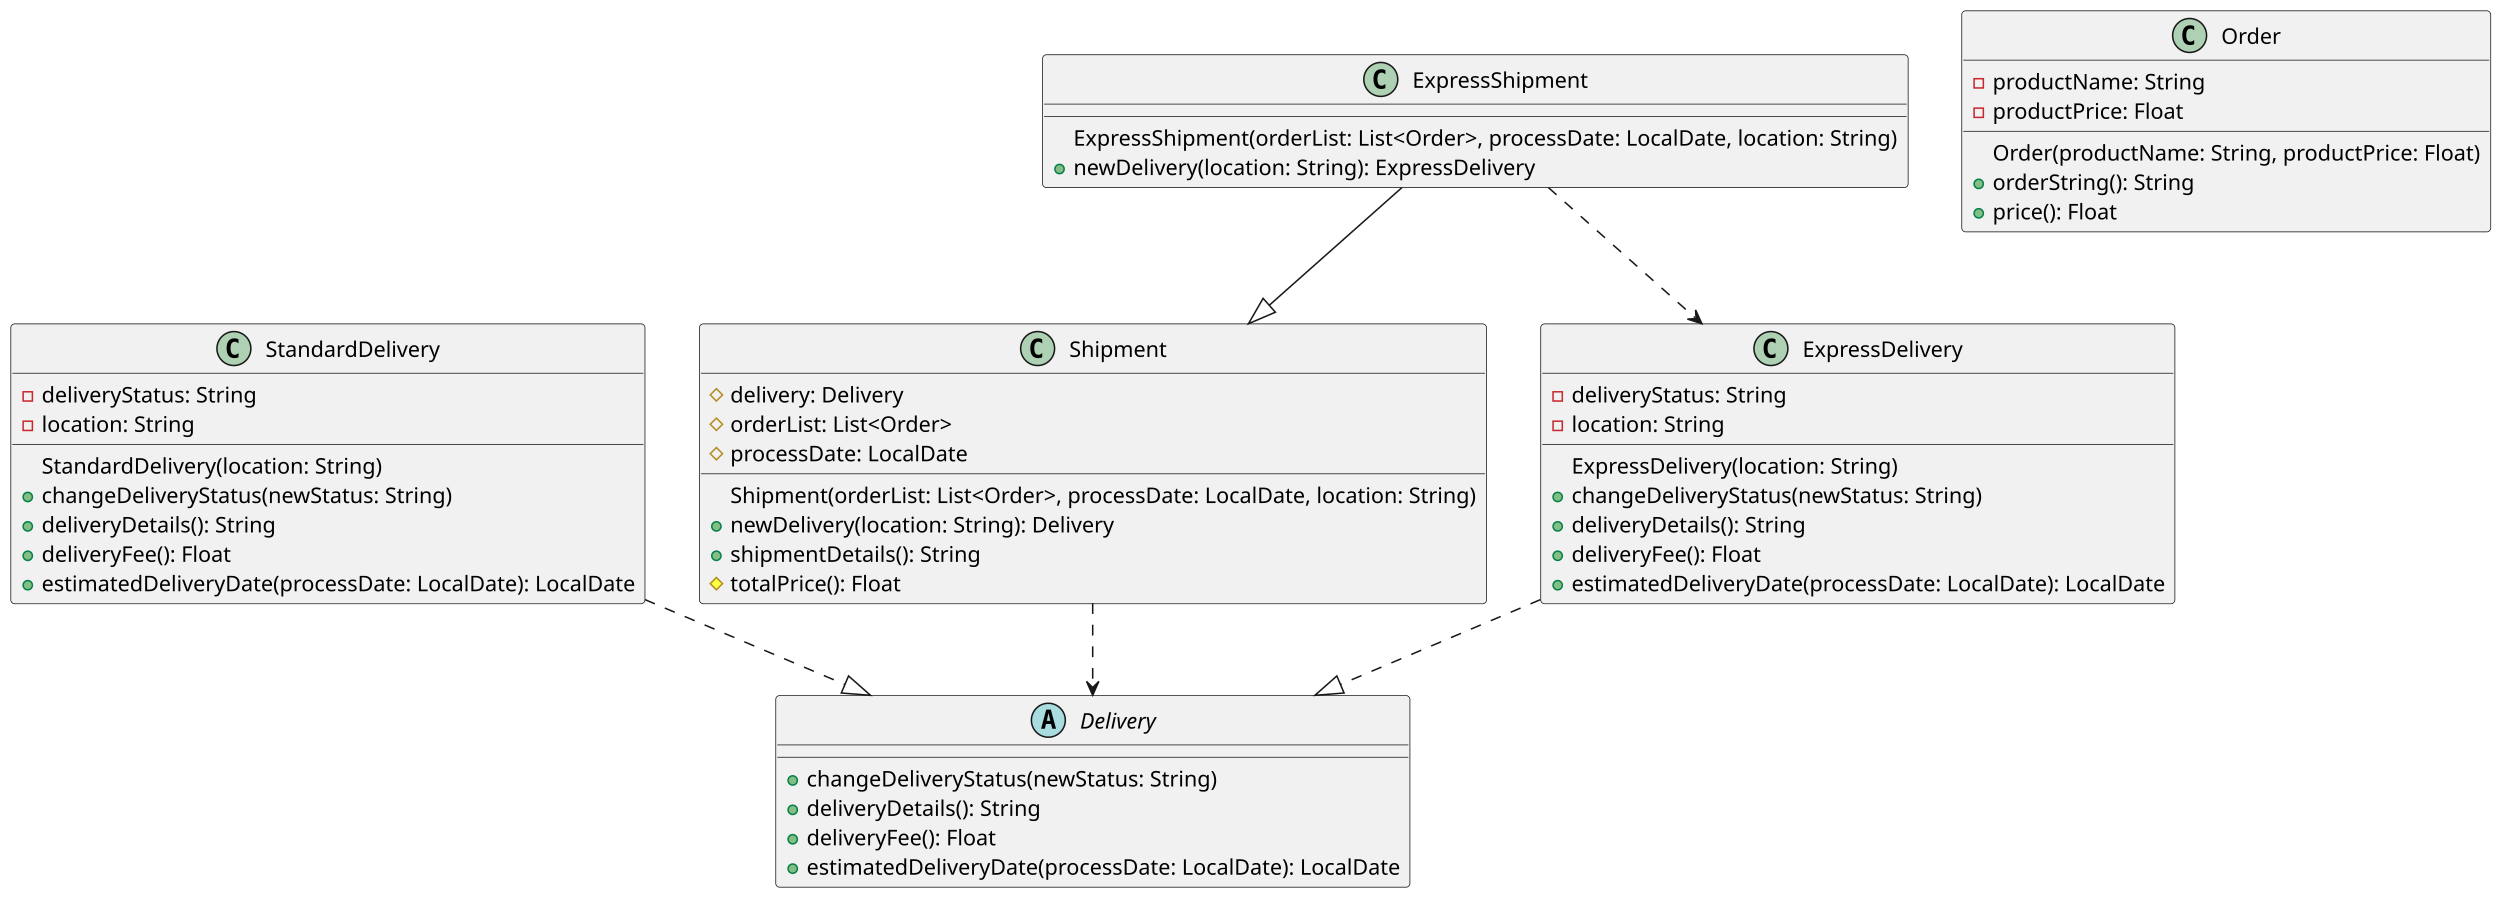
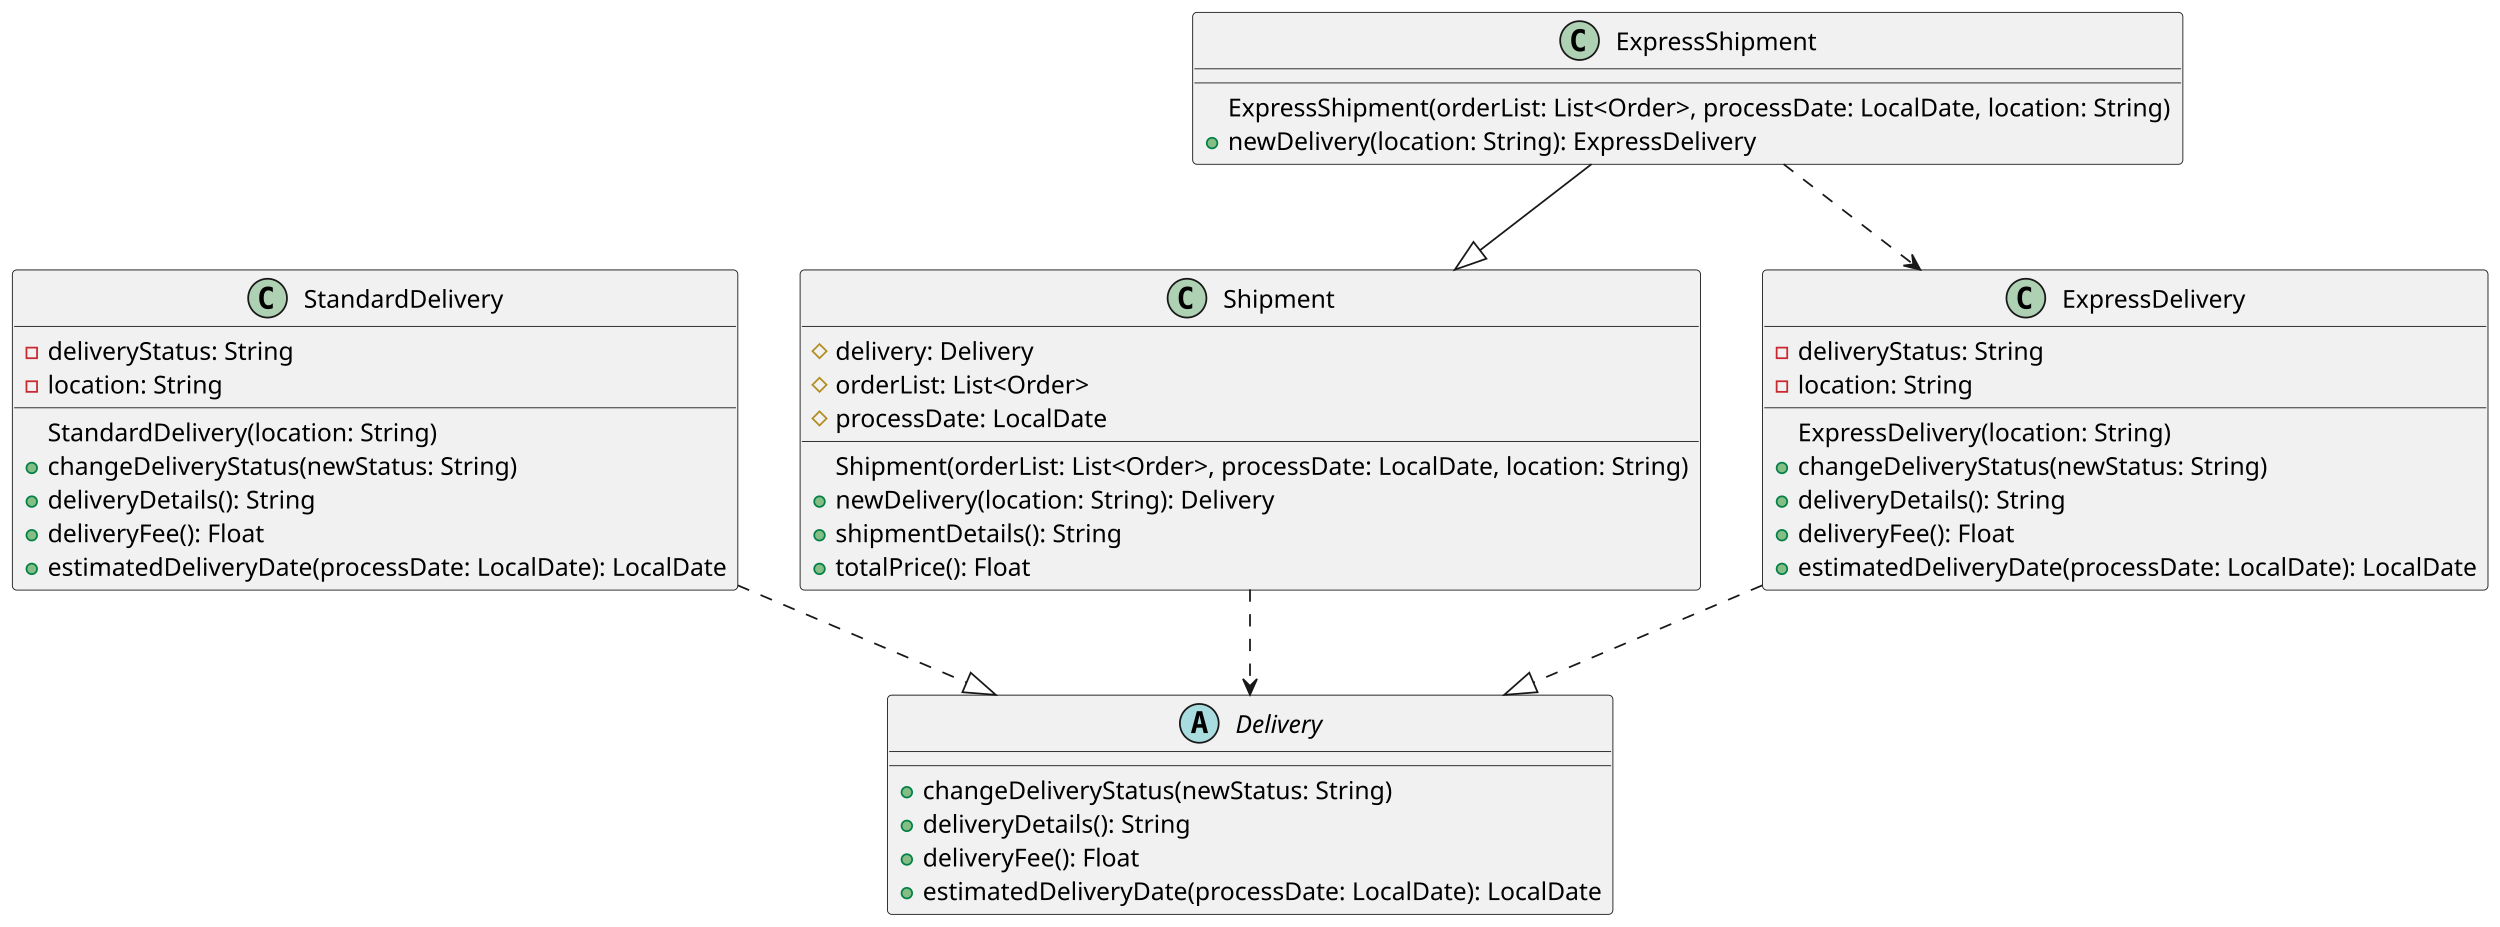
- <svg xmlns="http://www.w3.org/2000/svg" contentStyleType="text/css" data-diagram-type="CLASS" height="582px" preserveAspectRatio="none" style="width:1621px;height:582px;background:#FFFFFF;" version="1.1" viewBox="0 0 1621 582" width="1621px" zoomAndPan="magnify">
+ <svg xmlns="http://www.w3.org/2000/svg" contentStyleType="text/css" data-diagram-type="CLASS" height="525px" preserveAspectRatio="none" style="width:1417px;height:525px;background:#FFFFFF;" version="1.1" viewBox="0 0 1417 525" width="1417px" zoomAndPan="magnify">
  <defs />
  <g>
    <g class="entity" data-entity="Delivery" data-source-line="1" data-uid="ent0002" id="entity_Delivery">
-       <rect fill="#F1F1F1" height="124.272" rx="2.5" ry="2.5" style="stroke:#181818;stroke-width:0.5;" width="411.195" x="503" y="451" />
-       <ellipse cx="679.756" cy="467" fill="#A9DCDF" rx="11" ry="11" style="stroke:#181818;stroke-width:1;" />
-       <path d="M679.866,462.344 L678.71,467.422 L681.038,467.422 L679.866,462.344 Z M678.381,460.109 L681.366,460.109 L684.725,472.5 L682.272,472.5 L681.506,469.438 L678.225,469.438 L677.475,472.5 L675.038,472.5 L678.381,460.109 Z " fill="#000000" />
-       <text fill="#000000" font-family="sans-serif" font-size="14" font-style="italic" lengthAdjust="spacing" textLength="49.182" x="700.256" y="472.432">Delivery</text>
-       <line style="stroke:#181818;stroke-width:0.5;" x1="504" x2="913.194" y1="483" y2="483" />
-       <line style="stroke:#181818;stroke-width:0.5;" x1="504" x2="913.194" y1="491" y2="491" />
-       <ellipse cx="514" cy="506.034" fill="#84BE84" rx="3" ry="3" style="stroke:#038048;stroke-width:1;" />
-       <text fill="#000000" font-family="sans-serif" font-size="14" lengthAdjust="spacing" textLength="266.405" x="523" y="509.966">changeDeliveryStatus(newStatus: String)</text>
-       <ellipse cx="514" cy="525.102" fill="#84BE84" rx="3" ry="3" style="stroke:#038048;stroke-width:1;" />
-       <text fill="#000000" font-family="sans-serif" font-size="14" lengthAdjust="spacing" textLength="151.801" x="523" y="529.034">deliveryDetails(): String</text>
-       <ellipse cx="514" cy="544.17" fill="#84BE84" rx="3" ry="3" style="stroke:#038048;stroke-width:1;" />
-       <text fill="#000000" font-family="sans-serif" font-size="14" lengthAdjust="spacing" textLength="122.766" x="523" y="548.102">deliveryFee(): Float</text>
-       <ellipse cx="514" cy="563.238" fill="#84BE84" rx="3" ry="3" style="stroke:#038048;stroke-width:1;" />
-       <text fill="#000000" font-family="sans-serif" font-size="14" lengthAdjust="spacing" textLength="385.195" x="523" y="567.17">estimatedDeliveryDate(processDate: LocalDate): LocalDate</text>
+       <rect fill="#F1F1F1" height="124.272" rx="2.5" ry="2.5" style="stroke:#181818;stroke-width:0.5;" width="411.195" x="503" y="394" />
+       <ellipse cx="679.756" cy="410" fill="#A9DCDF" rx="11" ry="11" style="stroke:#181818;stroke-width:1;" />
+       <path d="M679.866,405.344 L678.71,410.422 L681.038,410.422 L679.866,405.344 Z M678.381,403.109 L681.366,403.109 L684.725,415.5 L682.272,415.5 L681.506,412.438 L678.225,412.438 L677.475,415.5 L675.038,415.5 L678.381,403.109 Z " fill="#000000" />
+       <text fill="#000000" font-family="sans-serif" font-size="14" font-style="italic" lengthAdjust="spacing" textLength="49.182" x="700.256" y="415.432">Delivery</text>
+       <line style="stroke:#181818;stroke-width:0.5;" x1="504" x2="913.194" y1="426" y2="426" />
+       <line style="stroke:#181818;stroke-width:0.5;" x1="504" x2="913.194" y1="434" y2="434" />
+       <ellipse cx="514" cy="449.034" fill="#84BE84" rx="3" ry="3" style="stroke:#038048;stroke-width:1;" />
+       <text fill="#000000" font-family="sans-serif" font-size="14" lengthAdjust="spacing" textLength="266.405" x="523" y="452.966">changeDeliveryStatus(newStatus: String)</text>
+       <ellipse cx="514" cy="468.102" fill="#84BE84" rx="3" ry="3" style="stroke:#038048;stroke-width:1;" />
+       <text fill="#000000" font-family="sans-serif" font-size="14" lengthAdjust="spacing" textLength="151.801" x="523" y="472.034">deliveryDetails(): String</text>
+       <ellipse cx="514" cy="487.17" fill="#84BE84" rx="3" ry="3" style="stroke:#038048;stroke-width:1;" />
+       <text fill="#000000" font-family="sans-serif" font-size="14" lengthAdjust="spacing" textLength="122.766" x="523" y="491.102">deliveryFee(): Float</text>
+       <ellipse cx="514" cy="506.238" fill="#84BE84" rx="3" ry="3" style="stroke:#038048;stroke-width:1;" />
+       <text fill="#000000" font-family="sans-serif" font-size="14" lengthAdjust="spacing" textLength="385.195" x="523" y="510.17">estimatedDeliveryDate(processDate: LocalDate): LocalDate</text>
    </g>
-     <g class="entity" data-entity="Order" data-source-line="11" data-uid="ent0003" id="entity_Order">
-       <rect fill="#F1F1F1" height="143.34" rx="2.5" ry="2.5" style="stroke:#181818;stroke-width:0.5;" width="342.987" x="1272" y="7" />
-       <ellipse cx="1419.742" cy="23" fill="#ADD1B2" rx="11" ry="11" style="stroke:#181818;stroke-width:1;" />
-       <path d="M1422.71,28.641 Q1422.132,28.938 1421.492,29.078 Q1420.851,29.234 1420.148,29.234 Q1417.648,29.234 1416.32,27.594 Q1415.007,25.938 1415.007,22.812 Q1415.007,19.688 1416.32,18.031 Q1417.648,16.375 1420.148,16.375 Q1420.851,16.375 1421.492,16.531 Q1422.148,16.688 1422.71,16.984 L1422.71,19.703 Q1422.085,19.125 1421.492,18.859 Q1420.898,18.578 1420.273,18.578 Q1418.929,18.578 1418.242,19.656 Q1417.554,20.719 1417.554,22.812 Q1417.554,24.906 1418.242,25.984 Q1418.929,27.047 1420.273,27.047 Q1420.898,27.047 1421.492,26.781 Q1422.085,26.5 1422.71,25.922 L1422.71,28.641 Z " fill="#000000" />
-       <text fill="#000000" font-family="sans-serif" font-size="14" lengthAdjust="spacing" textLength="39.004" x="1440.242" y="28.432">Order</text>
-       <line style="stroke:#181818;stroke-width:0.5;" x1="1273" x2="1613.987" y1="39" y2="39" />
-       <rect fill="none" height="6" style="stroke:#C82930;stroke-width:1;" width="6" x="1280" y="51.034" />
-       <text fill="#000000" font-family="sans-serif" font-size="14" lengthAdjust="spacing" textLength="138.166" x="1292" y="57.966">productName: String</text>
-       <rect fill="none" height="6" style="stroke:#C82930;stroke-width:1;" width="6" x="1280" y="70.102" />
-       <text fill="#000000" font-family="sans-serif" font-size="14" lengthAdjust="spacing" textLength="124.025" x="1292" y="77.034">productPrice: Float</text>
-       <line style="stroke:#181818;stroke-width:0.5;" x1="1273" x2="1613.987" y1="85.136" y2="85.136" />
-       <text fill="#000000" font-family="sans-serif" font-size="14" lengthAdjust="spacing" textLength="316.987" x="1292" y="104.102">Order(productName: String, productPrice: Float)</text>
-       <ellipse cx="1283" cy="119.238" fill="#84BE84" rx="3" ry="3" style="stroke:#038048;stroke-width:1;" />
-       <text fill="#000000" font-family="sans-serif" font-size="14" lengthAdjust="spacing" textLength="131.124" x="1292" y="123.17">orderString(): String</text>
-       <ellipse cx="1283" cy="138.306" fill="#84BE84" rx="3" ry="3" style="stroke:#038048;stroke-width:1;" />
-       <text fill="#000000" font-family="sans-serif" font-size="14" lengthAdjust="spacing" textLength="80.668" x="1292" y="142.238">price(): Float</text>
+     <g class="entity" data-entity="StandardDelivery" data-source-line="11" data-uid="ent0003" id="entity_StandardDelivery">
+       <rect fill="#F1F1F1" height="181.475" rx="2.5" ry="2.5" style="stroke:#181818;stroke-width:0.5;" width="411.195" x="7" y="153" />
+       <ellipse cx="151.661" cy="169" fill="#ADD1B2" rx="11" ry="11" style="stroke:#181818;stroke-width:1;" />
+       <path d="M154.63,174.641 Q154.052,174.938 153.411,175.078 Q152.771,175.234 152.068,175.234 Q149.568,175.234 148.24,173.594 Q146.927,171.938 146.927,168.812 Q146.927,165.688 148.24,164.031 Q149.568,162.375 152.068,162.375 Q152.771,162.375 153.411,162.531 Q154.068,162.688 154.63,162.984 L154.63,165.703 Q154.005,165.125 153.411,164.859 Q152.818,164.578 152.193,164.578 Q150.849,164.578 150.161,165.656 Q149.474,166.719 149.474,168.812 Q149.474,170.906 150.161,171.984 Q150.849,173.047 152.193,173.047 Q152.818,173.047 153.411,172.781 Q154.005,172.5 154.63,171.922 L154.63,174.641 Z " fill="#000000" />
+       <text fill="#000000" font-family="sans-serif" font-size="14" lengthAdjust="spacing" textLength="113.372" x="172.161" y="174.432">StandardDelivery</text>
+       <line style="stroke:#181818;stroke-width:0.5;" x1="8" x2="417.195" y1="185" y2="185" />
+       <rect fill="none" height="6" style="stroke:#C82930;stroke-width:1;" width="6" x="15" y="197.034" />
+       <text fill="#000000" font-family="sans-serif" font-size="14" lengthAdjust="spacing" textLength="139.453" x="27" y="203.966">deliveryStatus: String</text>
+       <rect fill="none" height="6" style="stroke:#C82930;stroke-width:1;" width="6" x="15" y="216.102" />
+       <text fill="#000000" font-family="sans-serif" font-size="14" lengthAdjust="spacing" textLength="99.232" x="27" y="223.034">location: String</text>
+       <line style="stroke:#181818;stroke-width:0.5;" x1="8" x2="417.195" y1="231.136" y2="231.136" />
+       <text fill="#000000" font-family="sans-serif" font-size="14" lengthAdjust="spacing" textLength="221.003" x="27" y="250.102">StandardDelivery(location: String)</text>
+       <ellipse cx="18" cy="265.238" fill="#84BE84" rx="3" ry="3" style="stroke:#038048;stroke-width:1;" />
+       <text fill="#000000" font-family="sans-serif" font-size="14" lengthAdjust="spacing" textLength="266.405" x="27" y="269.17">changeDeliveryStatus(newStatus: String)</text>
+       <ellipse cx="18" cy="284.306" fill="#84BE84" rx="3" ry="3" style="stroke:#038048;stroke-width:1;" />
+       <text fill="#000000" font-family="sans-serif" font-size="14" lengthAdjust="spacing" textLength="151.801" x="27" y="288.238">deliveryDetails(): String</text>
+       <ellipse cx="18" cy="303.373" fill="#84BE84" rx="3" ry="3" style="stroke:#038048;stroke-width:1;" />
+       <text fill="#000000" font-family="sans-serif" font-size="14" lengthAdjust="spacing" textLength="122.766" x="27" y="307.305">deliveryFee(): Float</text>
+       <ellipse cx="18" cy="322.442" fill="#84BE84" rx="3" ry="3" style="stroke:#038048;stroke-width:1;" />
+       <text fill="#000000" font-family="sans-serif" font-size="14" lengthAdjust="spacing" textLength="385.195" x="27" y="326.373">estimatedDeliveryDate(processDate: LocalDate): LocalDate</text>
    </g>
-     <g class="entity" data-entity="StandardDelivery" data-source-line="22" data-uid="ent0004" id="entity_StandardDelivery">
-       <rect fill="#F1F1F1" height="181.475" rx="2.5" ry="2.5" style="stroke:#181818;stroke-width:0.5;" width="411.195" x="7" y="210" />
-       <ellipse cx="151.661" cy="226" fill="#ADD1B2" rx="11" ry="11" style="stroke:#181818;stroke-width:1;" />
-       <path d="M154.63,231.641 Q154.052,231.938 153.411,232.078 Q152.771,232.234 152.068,232.234 Q149.568,232.234 148.24,230.594 Q146.927,228.938 146.927,225.812 Q146.927,222.688 148.24,221.031 Q149.568,219.375 152.068,219.375 Q152.771,219.375 153.411,219.531 Q154.068,219.688 154.63,219.984 L154.63,222.703 Q154.005,222.125 153.411,221.859 Q152.818,221.578 152.193,221.578 Q150.849,221.578 150.161,222.656 Q149.474,223.719 149.474,225.812 Q149.474,227.906 150.161,228.984 Q150.849,230.047 152.193,230.047 Q152.818,230.047 153.411,229.781 Q154.005,229.5 154.63,228.922 L154.63,231.641 Z " fill="#000000" />
-       <text fill="#000000" font-family="sans-serif" font-size="14" lengthAdjust="spacing" textLength="113.372" x="172.161" y="231.432">StandardDelivery</text>
-       <line style="stroke:#181818;stroke-width:0.5;" x1="8" x2="417.195" y1="242" y2="242" />
-       <rect fill="none" height="6" style="stroke:#C82930;stroke-width:1;" width="6" x="15" y="254.034" />
-       <text fill="#000000" font-family="sans-serif" font-size="14" lengthAdjust="spacing" textLength="139.453" x="27" y="260.966">deliveryStatus: String</text>
-       <rect fill="none" height="6" style="stroke:#C82930;stroke-width:1;" width="6" x="15" y="273.102" />
-       <text fill="#000000" font-family="sans-serif" font-size="14" lengthAdjust="spacing" textLength="99.232" x="27" y="280.034">location: String</text>
-       <line style="stroke:#181818;stroke-width:0.5;" x1="8" x2="417.195" y1="288.136" y2="288.136" />
-       <text fill="#000000" font-family="sans-serif" font-size="14" lengthAdjust="spacing" textLength="221.003" x="27" y="307.102">StandardDelivery(location: String)</text>
-       <ellipse cx="18" cy="322.238" fill="#84BE84" rx="3" ry="3" style="stroke:#038048;stroke-width:1;" />
-       <text fill="#000000" font-family="sans-serif" font-size="14" lengthAdjust="spacing" textLength="266.405" x="27" y="326.17">changeDeliveryStatus(newStatus: String)</text>
-       <ellipse cx="18" cy="341.306" fill="#84BE84" rx="3" ry="3" style="stroke:#038048;stroke-width:1;" />
-       <text fill="#000000" font-family="sans-serif" font-size="14" lengthAdjust="spacing" textLength="151.801" x="27" y="345.238">deliveryDetails(): String</text>
-       <ellipse cx="18" cy="360.373" fill="#84BE84" rx="3" ry="3" style="stroke:#038048;stroke-width:1;" />
-       <text fill="#000000" font-family="sans-serif" font-size="14" lengthAdjust="spacing" textLength="122.766" x="27" y="364.305">deliveryFee(): Float</text>
-       <ellipse cx="18" cy="379.442" fill="#84BE84" rx="3" ry="3" style="stroke:#038048;stroke-width:1;" />
-       <text fill="#000000" font-family="sans-serif" font-size="14" lengthAdjust="spacing" textLength="385.195" x="27" y="383.373">estimatedDeliveryDate(processDate: LocalDate): LocalDate</text>
+     <g class="entity" data-entity="Shipment" data-source-line="24" data-uid="ent0005" id="entity_Shipment">
+       <rect fill="#F1F1F1" height="181.475" rx="2.5" ry="2.5" style="stroke:#181818;stroke-width:0.5;" width="510.356" x="453.5" y="153" />
+       <ellipse cx="672.802" cy="169" fill="#ADD1B2" rx="11" ry="11" style="stroke:#181818;stroke-width:1;" />
+       <path d="M675.771,174.641 Q675.193,174.938 674.552,175.078 Q673.912,175.234 673.208,175.234 Q670.708,175.234 669.38,173.594 Q668.068,171.938 668.068,168.812 Q668.068,165.688 669.38,164.031 Q670.708,162.375 673.208,162.375 Q673.912,162.375 674.552,162.531 Q675.208,162.688 675.771,162.984 L675.771,165.703 Q675.146,165.125 674.552,164.859 Q673.958,164.578 673.333,164.578 Q671.99,164.578 671.302,165.656 Q670.615,166.719 670.615,168.812 Q670.615,170.906 671.302,171.984 Q671.99,173.047 673.333,173.047 Q673.958,173.047 674.552,172.781 Q675.146,172.5 675.771,171.922 L675.771,174.641 Z " fill="#000000" />
+       <text fill="#000000" font-family="sans-serif" font-size="14" lengthAdjust="spacing" textLength="63.252" x="693.302" y="174.432">Shipment</text>
+       <line style="stroke:#181818;stroke-width:0.5;" x1="454.5" x2="962.856" y1="185" y2="185" />
+       <polygon fill="none" points="464.5,195.034,468.5,199.034,464.5,203.034,460.5,199.034" style="stroke:#B38D22;stroke-width:1;" />
+       <text fill="#000000" font-family="sans-serif" font-size="14" lengthAdjust="spacing" textLength="112.322" x="473.5" y="203.966">delivery: Delivery</text>
+       <polygon fill="none" points="464.5,214.102,468.5,218.102,464.5,222.102,460.5,218.102" style="stroke:#B38D22;stroke-width:1;" />
+       <text fill="#000000" font-family="sans-serif" font-size="14" lengthAdjust="spacing" textLength="144.368" x="473.5" y="223.034">orderList: List&lt;Order&gt;</text>
+       <polygon fill="none" points="464.5,233.17,468.5,237.17,464.5,241.17,460.5,237.17" style="stroke:#B38D22;stroke-width:1;" />
+       <text fill="#000000" font-family="sans-serif" font-size="14" lengthAdjust="spacing" textLength="154.321" x="473.5" y="242.102">processDate: LocalDate</text>
+       <line style="stroke:#181818;stroke-width:0.5;" x1="454.5" x2="962.856" y1="250.204" y2="250.204" />
+       <text fill="#000000" font-family="sans-serif" font-size="14" lengthAdjust="spacing" textLength="484.356" x="473.5" y="269.17">Shipment(orderList: List&lt;Order&gt;, processDate: LocalDate, location: String)</text>
+       <ellipse cx="464.5" cy="284.306" fill="#84BE84" rx="3" ry="3" style="stroke:#038048;stroke-width:1;" />
+       <text fill="#000000" font-family="sans-serif" font-size="14" lengthAdjust="spacing" textLength="249.115" x="473.5" y="288.238">newDelivery(location: String): Delivery</text>
+       <ellipse cx="464.5" cy="303.373" fill="#84BE84" rx="3" ry="3" style="stroke:#038048;stroke-width:1;" />
+       <text fill="#000000" font-family="sans-serif" font-size="14" lengthAdjust="spacing" textLength="162.413" x="473.5" y="307.305">shipmentDetails(): String</text>
+       <ellipse cx="464.5" cy="322.442" fill="#84BE84" rx="3" ry="3" style="stroke:#038048;stroke-width:1;" />
+       <text fill="#000000" font-family="sans-serif" font-size="14" lengthAdjust="spacing" textLength="110.572" x="473.5" y="326.373">totalPrice(): Float</text>
    </g>
-     <g class="entity" data-entity="Shipment" data-source-line="35" data-uid="ent0006" id="entity_Shipment">
-       <rect fill="#F1F1F1" height="181.475" rx="2.5" ry="2.5" style="stroke:#181818;stroke-width:0.5;" width="510.356" x="453.5" y="210" />
-       <ellipse cx="672.802" cy="226" fill="#ADD1B2" rx="11" ry="11" style="stroke:#181818;stroke-width:1;" />
-       <path d="M675.771,231.641 Q675.193,231.938 674.552,232.078 Q673.912,232.234 673.208,232.234 Q670.708,232.234 669.38,230.594 Q668.068,228.938 668.068,225.812 Q668.068,222.688 669.38,221.031 Q670.708,219.375 673.208,219.375 Q673.912,219.375 674.552,219.531 Q675.208,219.688 675.771,219.984 L675.771,222.703 Q675.146,222.125 674.552,221.859 Q673.958,221.578 673.333,221.578 Q671.99,221.578 671.302,222.656 Q670.615,223.719 670.615,225.812 Q670.615,227.906 671.302,228.984 Q671.99,230.047 673.333,230.047 Q673.958,230.047 674.552,229.781 Q675.146,229.5 675.771,228.922 L675.771,231.641 Z " fill="#000000" />
-       <text fill="#000000" font-family="sans-serif" font-size="14" lengthAdjust="spacing" textLength="63.252" x="693.302" y="231.432">Shipment</text>
-       <line style="stroke:#181818;stroke-width:0.5;" x1="454.5" x2="962.856" y1="242" y2="242" />
-       <polygon fill="none" points="464.5,252.034,468.5,256.034,464.5,260.034,460.5,256.034" style="stroke:#B38D22;stroke-width:1;" />
-       <text fill="#000000" font-family="sans-serif" font-size="14" lengthAdjust="spacing" textLength="112.322" x="473.5" y="260.966">delivery: Delivery</text>
-       <polygon fill="none" points="464.5,271.102,468.5,275.102,464.5,279.102,460.5,275.102" style="stroke:#B38D22;stroke-width:1;" />
-       <text fill="#000000" font-family="sans-serif" font-size="14" lengthAdjust="spacing" textLength="144.368" x="473.5" y="280.034">orderList: List&lt;Order&gt;</text>
-       <polygon fill="none" points="464.5,290.17,468.5,294.17,464.5,298.17,460.5,294.17" style="stroke:#B38D22;stroke-width:1;" />
-       <text fill="#000000" font-family="sans-serif" font-size="14" lengthAdjust="spacing" textLength="154.321" x="473.5" y="299.102">processDate: LocalDate</text>
-       <line style="stroke:#181818;stroke-width:0.5;" x1="454.5" x2="962.856" y1="307.204" y2="307.204" />
-       <text fill="#000000" font-family="sans-serif" font-size="14" lengthAdjust="spacing" textLength="484.356" x="473.5" y="326.17">Shipment(orderList: List&lt;Order&gt;, processDate: LocalDate, location: String)</text>
-       <ellipse cx="464.5" cy="341.306" fill="#84BE84" rx="3" ry="3" style="stroke:#038048;stroke-width:1;" />
-       <text fill="#000000" font-family="sans-serif" font-size="14" lengthAdjust="spacing" textLength="249.115" x="473.5" y="345.238">newDelivery(location: String): Delivery</text>
-       <ellipse cx="464.5" cy="360.373" fill="#84BE84" rx="3" ry="3" style="stroke:#038048;stroke-width:1;" />
-       <text fill="#000000" font-family="sans-serif" font-size="14" lengthAdjust="spacing" textLength="162.413" x="473.5" y="364.305">shipmentDetails(): String</text>
-       <polygon fill="#FFFF44" points="464.5,374.442,468.5,378.442,464.5,382.442,460.5,378.442" style="stroke:#B38D22;stroke-width:1;" />
-       <text fill="#000000" font-family="sans-serif" font-size="14" lengthAdjust="spacing" textLength="110.572" x="473.5" y="383.373">totalPrice(): Float</text>
+     <g class="entity" data-entity="ExpressDelivery" data-source-line="37" data-uid="ent0006" id="entity_ExpressDelivery">
+       <rect fill="#F1F1F1" height="181.475" rx="2.5" ry="2.5" style="stroke:#181818;stroke-width:0.5;" width="411.195" x="999" y="153" />
+       <ellipse cx="1148.267" cy="169" fill="#ADD1B2" rx="11" ry="11" style="stroke:#181818;stroke-width:1;" />
+       <path d="M1151.236,174.641 Q1150.658,174.938 1150.017,175.078 Q1149.377,175.234 1148.674,175.234 Q1146.174,175.234 1144.846,173.594 Q1143.533,171.938 1143.533,168.812 Q1143.533,165.688 1144.846,164.031 Q1146.174,162.375 1148.674,162.375 Q1149.377,162.375 1150.017,162.531 Q1150.674,162.688 1151.236,162.984 L1151.236,165.703 Q1150.611,165.125 1150.017,164.859 Q1149.424,164.578 1148.799,164.578 Q1147.455,164.578 1146.767,165.656 Q1146.08,166.719 1146.08,168.812 Q1146.08,170.906 1146.767,171.984 Q1147.455,173.047 1148.799,173.047 Q1149.424,173.047 1150.017,172.781 Q1150.611,172.5 1151.236,171.922 L1151.236,174.641 Z " fill="#000000" />
+       <text fill="#000000" font-family="sans-serif" font-size="14" lengthAdjust="spacing" textLength="104.16" x="1168.767" y="174.432">ExpressDelivery</text>
+       <line style="stroke:#181818;stroke-width:0.5;" x1="1000" x2="1409.195" y1="185" y2="185" />
+       <rect fill="none" height="6" style="stroke:#C82930;stroke-width:1;" width="6" x="1007" y="197.034" />
+       <text fill="#000000" font-family="sans-serif" font-size="14" lengthAdjust="spacing" textLength="139.453" x="1019" y="203.966">deliveryStatus: String</text>
+       <rect fill="none" height="6" style="stroke:#C82930;stroke-width:1;" width="6" x="1007" y="216.102" />
+       <text fill="#000000" font-family="sans-serif" font-size="14" lengthAdjust="spacing" textLength="99.232" x="1019" y="223.034">location: String</text>
+       <line style="stroke:#181818;stroke-width:0.5;" x1="1000" x2="1409.195" y1="231.136" y2="231.136" />
+       <text fill="#000000" font-family="sans-serif" font-size="14" lengthAdjust="spacing" textLength="211.791" x="1019" y="250.102">ExpressDelivery(location: String)</text>
+       <ellipse cx="1010" cy="265.238" fill="#84BE84" rx="3" ry="3" style="stroke:#038048;stroke-width:1;" />
+       <text fill="#000000" font-family="sans-serif" font-size="14" lengthAdjust="spacing" textLength="266.405" x="1019" y="269.17">changeDeliveryStatus(newStatus: String)</text>
+       <ellipse cx="1010" cy="284.306" fill="#84BE84" rx="3" ry="3" style="stroke:#038048;stroke-width:1;" />
+       <text fill="#000000" font-family="sans-serif" font-size="14" lengthAdjust="spacing" textLength="151.801" x="1019" y="288.238">deliveryDetails(): String</text>
+       <ellipse cx="1010" cy="303.373" fill="#84BE84" rx="3" ry="3" style="stroke:#038048;stroke-width:1;" />
+       <text fill="#000000" font-family="sans-serif" font-size="14" lengthAdjust="spacing" textLength="122.766" x="1019" y="307.305">deliveryFee(): Float</text>
+       <ellipse cx="1010" cy="322.442" fill="#84BE84" rx="3" ry="3" style="stroke:#038048;stroke-width:1;" />
+       <text fill="#000000" font-family="sans-serif" font-size="14" lengthAdjust="spacing" textLength="385.195" x="1019" y="326.373">estimatedDeliveryDate(processDate: LocalDate): LocalDate</text>
    </g>
-     <g class="entity" data-entity="ExpressDelivery" data-source-line="48" data-uid="ent0007" id="entity_ExpressDelivery">
-       <rect fill="#F1F1F1" height="181.475" rx="2.5" ry="2.5" style="stroke:#181818;stroke-width:0.5;" width="411.195" x="999" y="210" />
-       <ellipse cx="1148.267" cy="226" fill="#ADD1B2" rx="11" ry="11" style="stroke:#181818;stroke-width:1;" />
-       <path d="M1151.236,231.641 Q1150.658,231.938 1150.017,232.078 Q1149.377,232.234 1148.674,232.234 Q1146.174,232.234 1144.846,230.594 Q1143.533,228.938 1143.533,225.812 Q1143.533,222.688 1144.846,221.031 Q1146.174,219.375 1148.674,219.375 Q1149.377,219.375 1150.017,219.531 Q1150.674,219.688 1151.236,219.984 L1151.236,222.703 Q1150.611,222.125 1150.017,221.859 Q1149.424,221.578 1148.799,221.578 Q1147.455,221.578 1146.767,222.656 Q1146.08,223.719 1146.08,225.812 Q1146.08,227.906 1146.767,228.984 Q1147.455,230.047 1148.799,230.047 Q1149.424,230.047 1150.017,229.781 Q1150.611,229.5 1151.236,228.922 L1151.236,231.641 Z " fill="#000000" />
-       <text fill="#000000" font-family="sans-serif" font-size="14" lengthAdjust="spacing" textLength="104.16" x="1168.767" y="231.432">ExpressDelivery</text>
-       <line style="stroke:#181818;stroke-width:0.5;" x1="1000" x2="1409.195" y1="242" y2="242" />
-       <rect fill="none" height="6" style="stroke:#C82930;stroke-width:1;" width="6" x="1007" y="254.034" />
-       <text fill="#000000" font-family="sans-serif" font-size="14" lengthAdjust="spacing" textLength="139.453" x="1019" y="260.966">deliveryStatus: String</text>
-       <rect fill="none" height="6" style="stroke:#C82930;stroke-width:1;" width="6" x="1007" y="273.102" />
-       <text fill="#000000" font-family="sans-serif" font-size="14" lengthAdjust="spacing" textLength="99.232" x="1019" y="280.034">location: String</text>
-       <line style="stroke:#181818;stroke-width:0.5;" x1="1000" x2="1409.195" y1="288.136" y2="288.136" />
-       <text fill="#000000" font-family="sans-serif" font-size="14" lengthAdjust="spacing" textLength="211.791" x="1019" y="307.102">ExpressDelivery(location: String)</text>
-       <ellipse cx="1010" cy="322.238" fill="#84BE84" rx="3" ry="3" style="stroke:#038048;stroke-width:1;" />
-       <text fill="#000000" font-family="sans-serif" font-size="14" lengthAdjust="spacing" textLength="266.405" x="1019" y="326.17">changeDeliveryStatus(newStatus: String)</text>
-       <ellipse cx="1010" cy="341.306" fill="#84BE84" rx="3" ry="3" style="stroke:#038048;stroke-width:1;" />
-       <text fill="#000000" font-family="sans-serif" font-size="14" lengthAdjust="spacing" textLength="151.801" x="1019" y="345.238">deliveryDetails(): String</text>
-       <ellipse cx="1010" cy="360.373" fill="#84BE84" rx="3" ry="3" style="stroke:#038048;stroke-width:1;" />
-       <text fill="#000000" font-family="sans-serif" font-size="14" lengthAdjust="spacing" textLength="122.766" x="1019" y="364.305">deliveryFee(): Float</text>
-       <ellipse cx="1010" cy="379.442" fill="#84BE84" rx="3" ry="3" style="stroke:#038048;stroke-width:1;" />
-       <text fill="#000000" font-family="sans-serif" font-size="14" lengthAdjust="spacing" textLength="385.195" x="1019" y="383.373">estimatedDeliveryDate(processDate: LocalDate): LocalDate</text>
+     <g class="entity" data-entity="ExpressShipment" data-source-line="50" data-uid="ent0008" id="entity_ExpressShipment">
+       <rect fill="#F1F1F1" height="86.136" rx="2.5" ry="2.5" style="stroke:#181818;stroke-width:0.5;" width="561.246" x="676" y="7" />
+       <ellipse cx="895.302" cy="23" fill="#ADD1B2" rx="11" ry="11" style="stroke:#181818;stroke-width:1;" />
+       <path d="M898.271,28.641 Q897.693,28.938 897.052,29.078 Q896.412,29.234 895.708,29.234 Q893.208,29.234 891.88,27.594 Q890.568,25.938 890.568,22.812 Q890.568,19.688 891.88,18.031 Q893.208,16.375 895.708,16.375 Q896.412,16.375 897.052,16.531 Q897.708,16.688 898.271,16.984 L898.271,19.703 Q897.646,19.125 897.052,18.859 Q896.458,18.578 895.833,18.578 Q894.49,18.578 893.802,19.656 Q893.115,20.719 893.115,22.812 Q893.115,24.906 893.802,25.984 Q894.49,27.047 895.833,27.047 Q896.458,27.047 897.052,26.781 Q897.646,26.5 898.271,25.922 L898.271,28.641 Z " fill="#000000" />
+       <text fill="#000000" font-family="sans-serif" font-size="14" lengthAdjust="spacing" textLength="114.142" x="915.802" y="28.432">ExpressShipment</text>
+       <line style="stroke:#181818;stroke-width:0.5;" x1="677" x2="1236.246" y1="39" y2="39" />
+       <line style="stroke:#181818;stroke-width:0.5;" x1="677" x2="1236.246" y1="47" y2="47" />
+       <text fill="#000000" font-family="sans-serif" font-size="14" lengthAdjust="spacing" textLength="535.246" x="696" y="65.966">ExpressShipment(orderList: List&lt;Order&gt;, processDate: LocalDate, location: String)</text>
+       <ellipse cx="687" cy="81.102" fill="#84BE84" rx="3" ry="3" style="stroke:#038048;stroke-width:1;" />
+       <text fill="#000000" font-family="sans-serif" font-size="14" lengthAdjust="spacing" textLength="300.005" x="696" y="85.034">newDelivery(location: String): ExpressDelivery</text>
    </g>
-     <g class="entity" data-entity="ExpressShipment" data-source-line="61" data-uid="ent0009" id="entity_ExpressShipment">
-       <rect fill="#F1F1F1" height="86.136" rx="2.5" ry="2.5" style="stroke:#181818;stroke-width:0.5;" width="561.246" x="676" y="35.5" />
-       <ellipse cx="895.302" cy="51.5" fill="#ADD1B2" rx="11" ry="11" style="stroke:#181818;stroke-width:1;" />
-       <path d="M898.271,57.141 Q897.693,57.438 897.052,57.578 Q896.412,57.734 895.708,57.734 Q893.208,57.734 891.88,56.094 Q890.568,54.438 890.568,51.312 Q890.568,48.188 891.88,46.531 Q893.208,44.875 895.708,44.875 Q896.412,44.875 897.052,45.031 Q897.708,45.188 898.271,45.484 L898.271,48.203 Q897.646,47.625 897.052,47.359 Q896.458,47.078 895.833,47.078 Q894.49,47.078 893.802,48.156 Q893.115,49.219 893.115,51.312 Q893.115,53.406 893.802,54.484 Q894.49,55.547 895.833,55.547 Q896.458,55.547 897.052,55.281 Q897.646,55 898.271,54.422 L898.271,57.141 Z " fill="#000000" />
-       <text fill="#000000" font-family="sans-serif" font-size="14" lengthAdjust="spacing" textLength="114.142" x="915.802" y="56.932">ExpressShipment</text>
-       <line style="stroke:#181818;stroke-width:0.5;" x1="677" x2="1236.246" y1="67.5" y2="67.5" />
-       <line style="stroke:#181818;stroke-width:0.5;" x1="677" x2="1236.246" y1="75.5" y2="75.5" />
-       <text fill="#000000" font-family="sans-serif" font-size="14" lengthAdjust="spacing" textLength="535.246" x="696" y="94.466">ExpressShipment(orderList: List&lt;Order&gt;, processDate: LocalDate, location: String)</text>
-       <ellipse cx="687" cy="109.602" fill="#84BE84" rx="3" ry="3" style="stroke:#038048;stroke-width:1;" />
-       <text fill="#000000" font-family="sans-serif" font-size="14" lengthAdjust="spacing" textLength="300.005" x="696" y="113.534">newDelivery(location: String): ExpressDelivery</text>
+     <g class="link" data-entity-1="StandardDelivery" data-entity-2="Delivery" data-source-line="22" data-uid="lnk4" id="link_StandardDelivery_Delivery">
+       <path codeLine="22" d="M418.18,331.79 C467.32,352.64 502.17,367.44 547.85,386.82" fill="none" id="StandardDelivery-to-Delivery" style="stroke:#181818;stroke-width:1;stroke-dasharray:7,7;" />
+       <polygon fill="none" points="564.42,393.85,550.193,381.296,545.506,392.343,564.42,393.85" style="stroke:#181818;stroke-width:1;" />
    </g>
-     <g class="link" data-entity-1="StandardDelivery" data-entity-2="Delivery" data-source-line="33" data-uid="lnk5" id="link_StandardDelivery_Delivery">
-       <path codeLine="33" d="M418.18,388.79 C467.32,409.64 502.17,424.44 547.85,443.82" fill="none" id="StandardDelivery-to-Delivery" style="stroke:#181818;stroke-width:1;stroke-dasharray:7,7;" />
-       <polygon fill="none" points="564.42,450.85,550.193,438.296,545.506,449.343,564.42,450.85" style="stroke:#181818;stroke-width:1;" />
+     <g class="link" data-entity-1="ExpressDelivery" data-entity-2="Delivery" data-source-line="48" data-uid="lnk7" id="link_ExpressDelivery_Delivery">
+       <path codeLine="48" d="M998.82,331.79 C949.68,352.64 914.83,367.44 869.15,386.82" fill="none" id="ExpressDelivery-to-Delivery" style="stroke:#181818;stroke-width:1;stroke-dasharray:7,7;" />
+       <polygon fill="none" points="852.58,393.85,871.494,392.343,866.807,381.296,852.58,393.85" style="stroke:#181818;stroke-width:1;" />
    </g>
-     <g class="link" data-entity-1="ExpressDelivery" data-entity-2="Delivery" data-source-line="59" data-uid="lnk8" id="link_ExpressDelivery_Delivery">
-       <path codeLine="59" d="M998.82,388.79 C949.68,409.64 914.83,424.44 869.15,443.82" fill="none" id="ExpressDelivery-to-Delivery" style="stroke:#181818;stroke-width:1;stroke-dasharray:7,7;" />
-       <polygon fill="none" points="852.58,450.85,871.494,449.343,866.807,438.296,852.58,450.85" style="stroke:#181818;stroke-width:1;" />
+     <g class="link" data-entity-1="ExpressShipment" data-entity-2="Shipment" data-source-line="56" data-uid="lnk9" id="link_ExpressShipment_Shipment">
+       <path codeLine="56" d="M902.08,93.03 C879.19,110.7 865.876,120.978 838.826,141.868" fill="none" id="ExpressShipment-to-Shipment" style="stroke:#181818;stroke-width:1;" />
+       <polygon fill="none" points="824.58,152.87,842.494,146.617,835.159,137.119,824.58,152.87" style="stroke:#181818;stroke-width:1;" />
    </g>
-     <g class="link" data-entity-1="ExpressShipment" data-entity-2="Shipment" data-source-line="67" data-uid="lnk10" id="link_ExpressShipment_Shipment">
-       <path codeLine="67" d="M908.98,121.66 C880.78,146.67 857.386,167.426 822.976,197.946" fill="none" id="ExpressShipment-to-Shipment" style="stroke:#181818;stroke-width:1;" />
-       <polygon fill="none" points="809.51,209.89,826.958,202.435,818.995,193.457,809.51,209.89" style="stroke:#181818;stroke-width:1;" />
+     <g class="link" data-entity-1="Shipment" data-entity-2="Delivery" data-source-line="61" data-uid="lnk10" id="link_Shipment_Delivery">
+       <path codeLine="61" d="M708.5,334.08 C708.5,354.22 708.5,369.14 708.5,387.81" fill="none" id="Shipment-to-Delivery" style="stroke:#181818;stroke-width:1;stroke-dasharray:7,7;" />
+       <polygon fill="#181818" points="708.5,393.81,712.5,384.81,708.5,388.81,704.5,384.81,708.5,393.81" style="stroke:#181818;stroke-width:1;" />
    </g>
-     <g class="link" data-entity-1="Shipment" data-entity-2="Delivery" data-source-line="73" data-uid="lnk11" id="link_Shipment_Delivery">
-       <path codeLine="73" d="M708.5,391.08 C708.5,411.22 708.5,426.14 708.5,444.81" fill="none" id="Shipment-to-Delivery" style="stroke:#181818;stroke-width:1;stroke-dasharray:7,7;" />
-       <polygon fill="#181818" points="708.5,450.81,712.5,441.81,708.5,445.81,704.5,441.81,708.5,450.81" style="stroke:#181818;stroke-width:1;" />
-     </g>
-     <g class="link" data-entity-1="ExpressShipment" data-entity-2="ExpressDelivery" data-source-line="76" data-uid="lnk12" id="link_ExpressShipment_ExpressDelivery">
-       <path codeLine="76" d="M1004.02,121.66 C1032.22,146.67 1064.591,175.389 1099.001,205.909" fill="none" id="ExpressShipment-to-ExpressDelivery" style="stroke:#181818;stroke-width:1;stroke-dasharray:7,7;" />
-       <polygon fill="#181818" points="1103.49,209.89,1099.411,200.925,1099.749,206.572,1094.103,206.911,1103.49,209.89" style="stroke:#181818;stroke-width:1;" />
+     <g class="link" data-entity-1="ExpressShipment" data-entity-2="ExpressDelivery" data-source-line="64" data-uid="lnk11" id="link_ExpressShipment_ExpressDelivery">
+       <path codeLine="64" d="M1010.92,93.03 C1033.81,110.7 1056.621,128.313 1083.671,149.203" fill="none" id="ExpressShipment-to-ExpressDelivery" style="stroke:#181818;stroke-width:1;stroke-dasharray:7,7;" />
+       <polygon fill="#181818" points="1088.42,152.87,1083.742,144.203,1084.463,149.814,1078.852,150.535,1088.42,152.87" style="stroke:#181818;stroke-width:1;" />
    </g>
  </g>
</svg>
